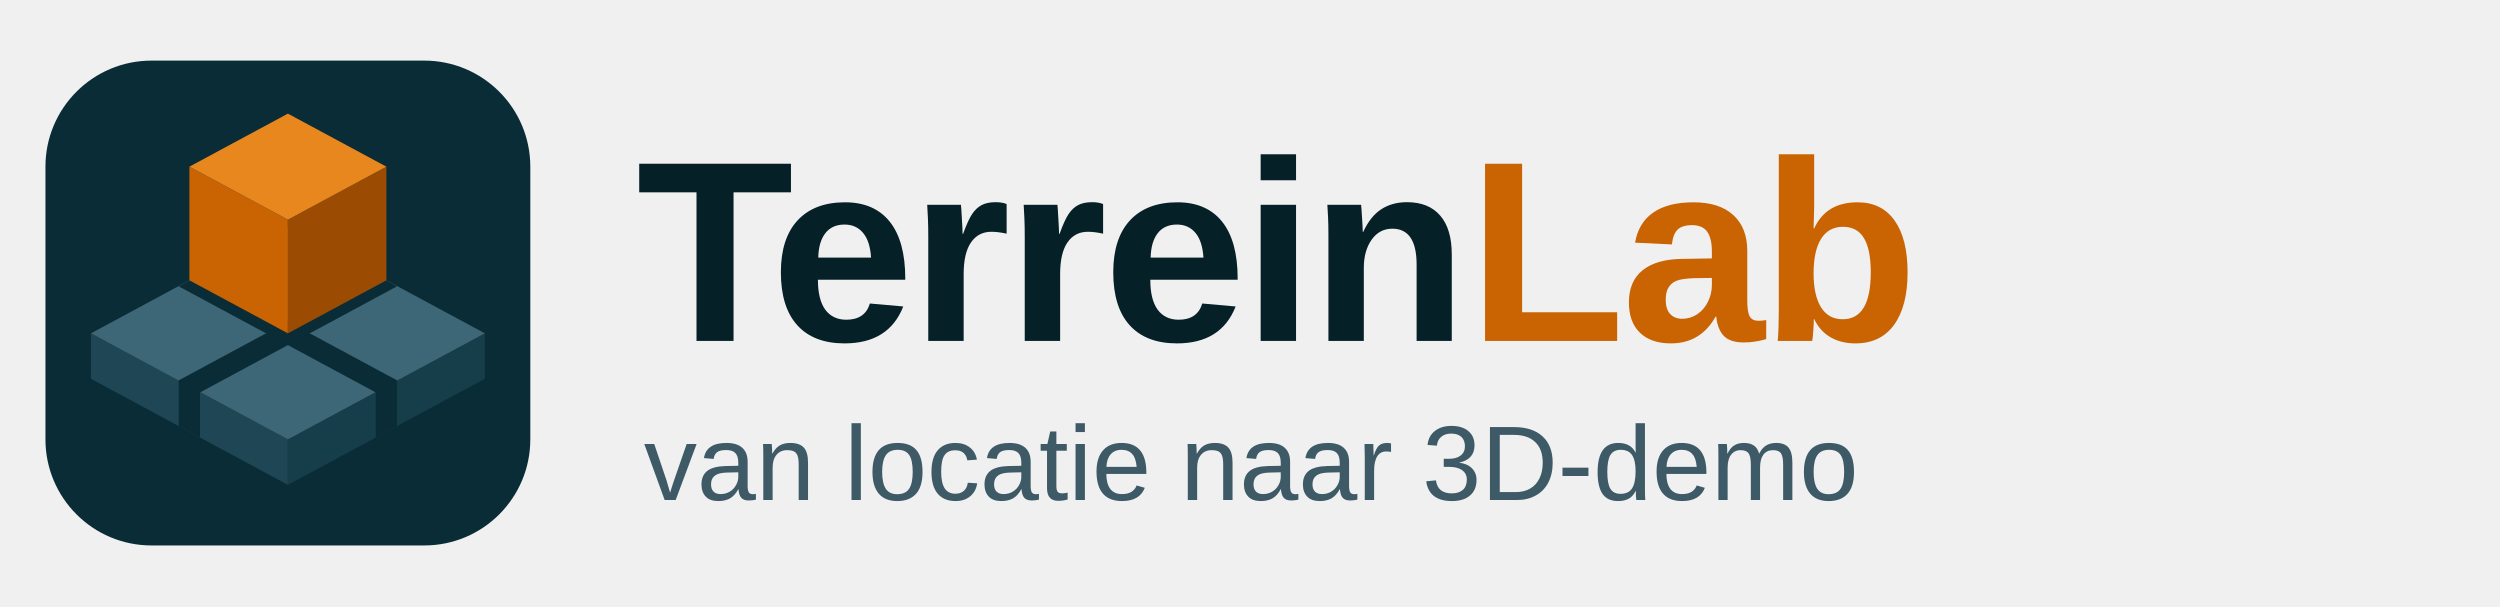
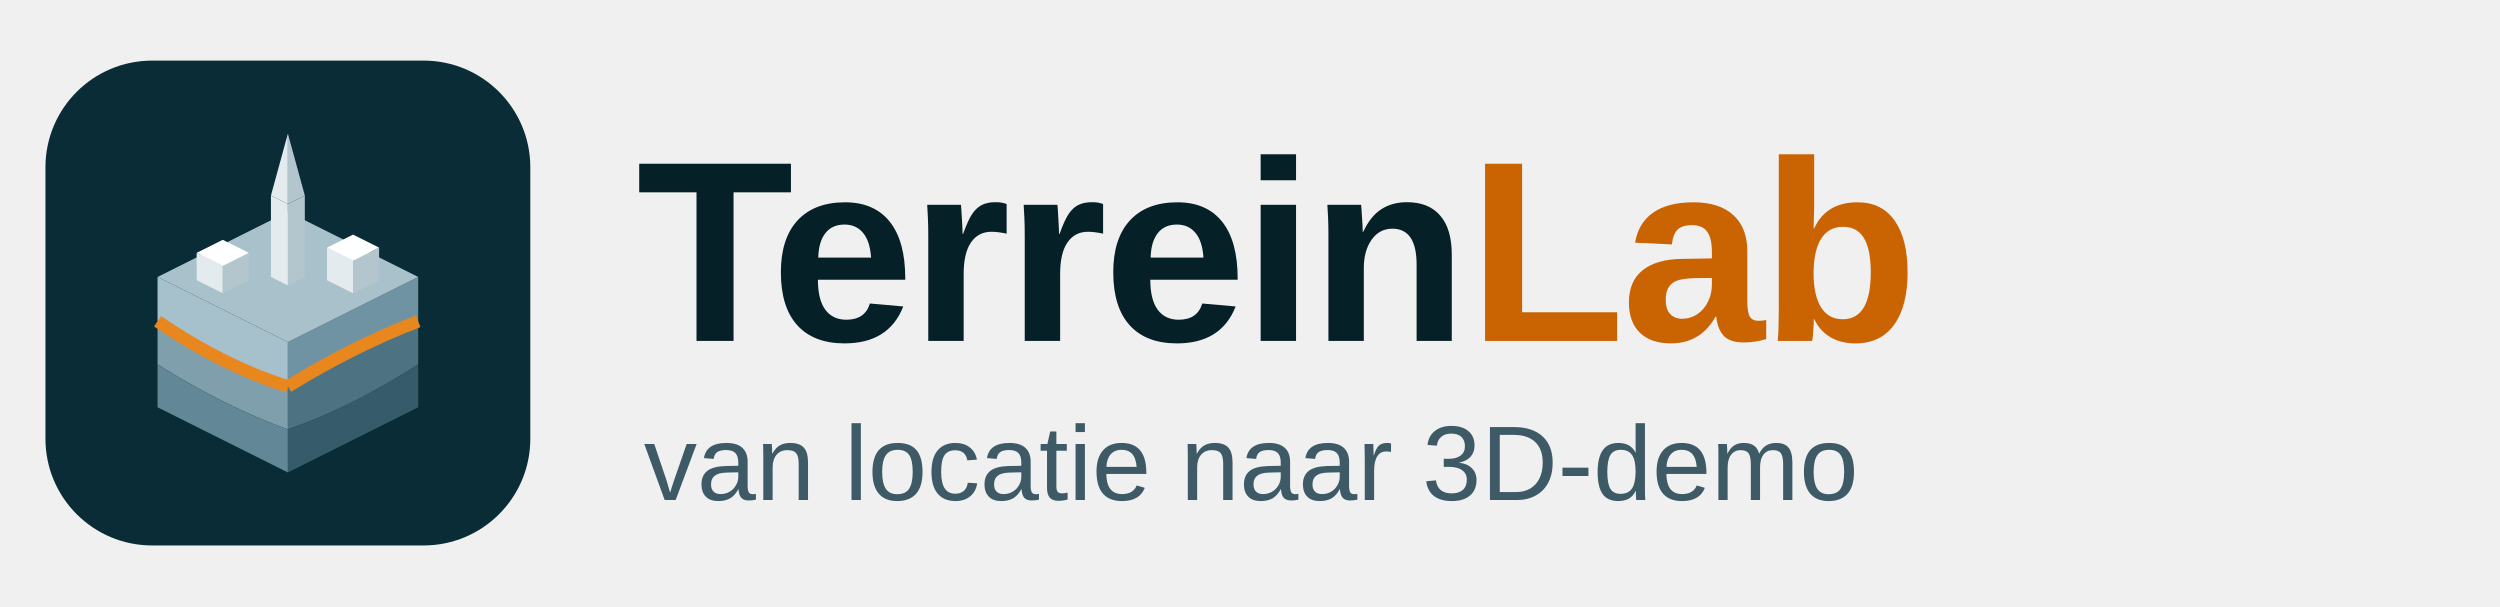
<svg xmlns="http://www.w3.org/2000/svg" viewBox="0 0 330 80" role="img" aria-label="TerreinLab, van locatie naar 3D-demo">
-   <svg x="6" y="8" width="64" height="64" viewBox="0 0 64 64">
-     <defs>
-       <clipPath id="tl-slab">
-         <path d="M6 36 L32 22 L58 36 L58 42 L32 56 L6 42 Z" />
-       </clipPath>
-     </defs>
-     <rect width="64" height="64" rx="14" fill="#0a2c36" />
-     <g clip-path="url(#tl-slab)">
-       <path d="M6 36 L32 50 L32 56 L6 42 Z" fill="#1e4654" />
-       <path d="M32 50 L58 36 L58 42 L32 56 Z" fill="#163d4a" />
-       <path d="M6 36 L32 22 L58 36 L32 50 Z" fill="#3d6676" />
-       <g fill="#0a2c36">
-         <path d="M17.6 29.8 L20.4 28.2 L46.4 42.2 L46.4 50 L43.6 50 L43.6 43.8 Z" />
-         <path d="M17.6 42.2 L43.6 28.2 L46.4 29.8 L20.4 43.8 L20.4 50 L17.6 50 Z" />
-       </g>
+   <svg x="6" y="8" width="64" height="64" viewBox="0 0 100 100">
+     <rect width="100" height="100" rx="22" fill="#0a2c36" />
+     <g transform="translate(50 50) scale(1.12) translate(-50 -46.8)">
+       <path d="M26.00 42.00 Q38.00 48.00 50.00 54.00 L50.00 62.16 Q38.00 58.36 26.00 50.16 Z" fill="#a6c1cc" />
+       <path d="M50.00 54.00 Q62.00 48.00 74.00 42.00 L74.00 50.16 Q62.00 54.76 50.00 62.16 Z" fill="#6f93a2" />
+       <path d="M26.00 50.16 Q38.00 58.36 50.00 62.16 L50.00 70.08 Q38.00 65.68 26.00 58.08 Z" fill="#7f9fad" />
+       <path d="M50.00 62.16 Q62.00 54.76 74.00 50.16 L74.00 58.08 Q62.00 65.88 50.00 70.08 Z" fill="#4d7282" />
+       <path d="M26.00 58.08 Q38.00 65.68 50.00 70.08 L50.00 78.00 Q38.00 72.00 26.00 66.00 Z" fill="#628797" />
+       <path d="M50.00 70.08 Q62.00 65.88 74.00 58.08 L74.00 66.00 Q62.00 72.00 50.00 78.00 Z" fill="#365b6a" />
+       <path d="M26.00 50.16 Q38.00 58.36 50.00 62.16 M50.00 62.16 Q62.00 54.76 74.00 50.16" fill="none" stroke="#e8871e" stroke-width="2.3" stroke-linejoin="round" />
+       <polygon points="26.00,42.00 50.00,30.00 74.00,42.00 50.00,54.00" fill="#a9c1cb" />
+       <polygon points="46.88,42.00 50.00,43.56 50.00,28.56 46.88,27.00" fill="#e3ebee" />
+       <polygon points="50.00,43.56 53.12,42.00 53.12,27.00 50.00,28.56" fill="#b3c6cd" />
+       <polygon points="46.88,27.00 50.00,28.56 50.00,15.60" fill="#e3ebee" />
+       <polygon points="50.00,28.56 53.12,27.00 50.00,15.60" fill="#b3c6cd" />
+       <polygon points="33.20,42.60 38.00,45.00 38.00,39.96 33.20,37.56" fill="#e3ebee" />
+       <polygon points="38.00,45.00 42.80,42.60 42.80,37.56 38.00,39.96" fill="#b3c6cd" />
+       <polygon points="33.20,37.56 38.00,35.16 42.80,37.56 38.00,39.96" fill="#ffffff" />
+       <polygon points="57.20,42.60 62.00,45.00 62.00,39.00 57.20,36.60" fill="#e3ebee" />
+       <polygon points="62.00,45.00 66.80,42.60 66.80,36.60 62.00,39.00" fill="#b3c6cd" />
+       <polygon points="57.20,36.60 62.00,34.20 66.80,36.60 62.00,39.00" fill="#ffffff" />
    </g>
-     <path d="M19 29 L32 36 L32 21 L19 14 Z" fill="#ca6302" />
-     <path d="M32 36 L45 29 L45 14 L32 21 Z" fill="#9c4c02" />
-     <path d="M19 14 L32 7 L45 14 L32 21 Z" fill="#e8871e" />
  </svg>
  <g font-family="'Rijksoverheid Sans Heading', 'RO Sans', 'Segoe UI', 'Helvetica Neue', Arial, sans-serif">
    <text x="84" y="45" font-size="34" font-weight="700" letter-spacing="-0.5" fill="#062028">Terrein<tspan fill="#ca6302">Lab</tspan>
    </text>
    <text x="85" y="66" font-size="14" fill="#3d5a66">van locatie naar 3D-demo</text>
  </g>
</svg>
